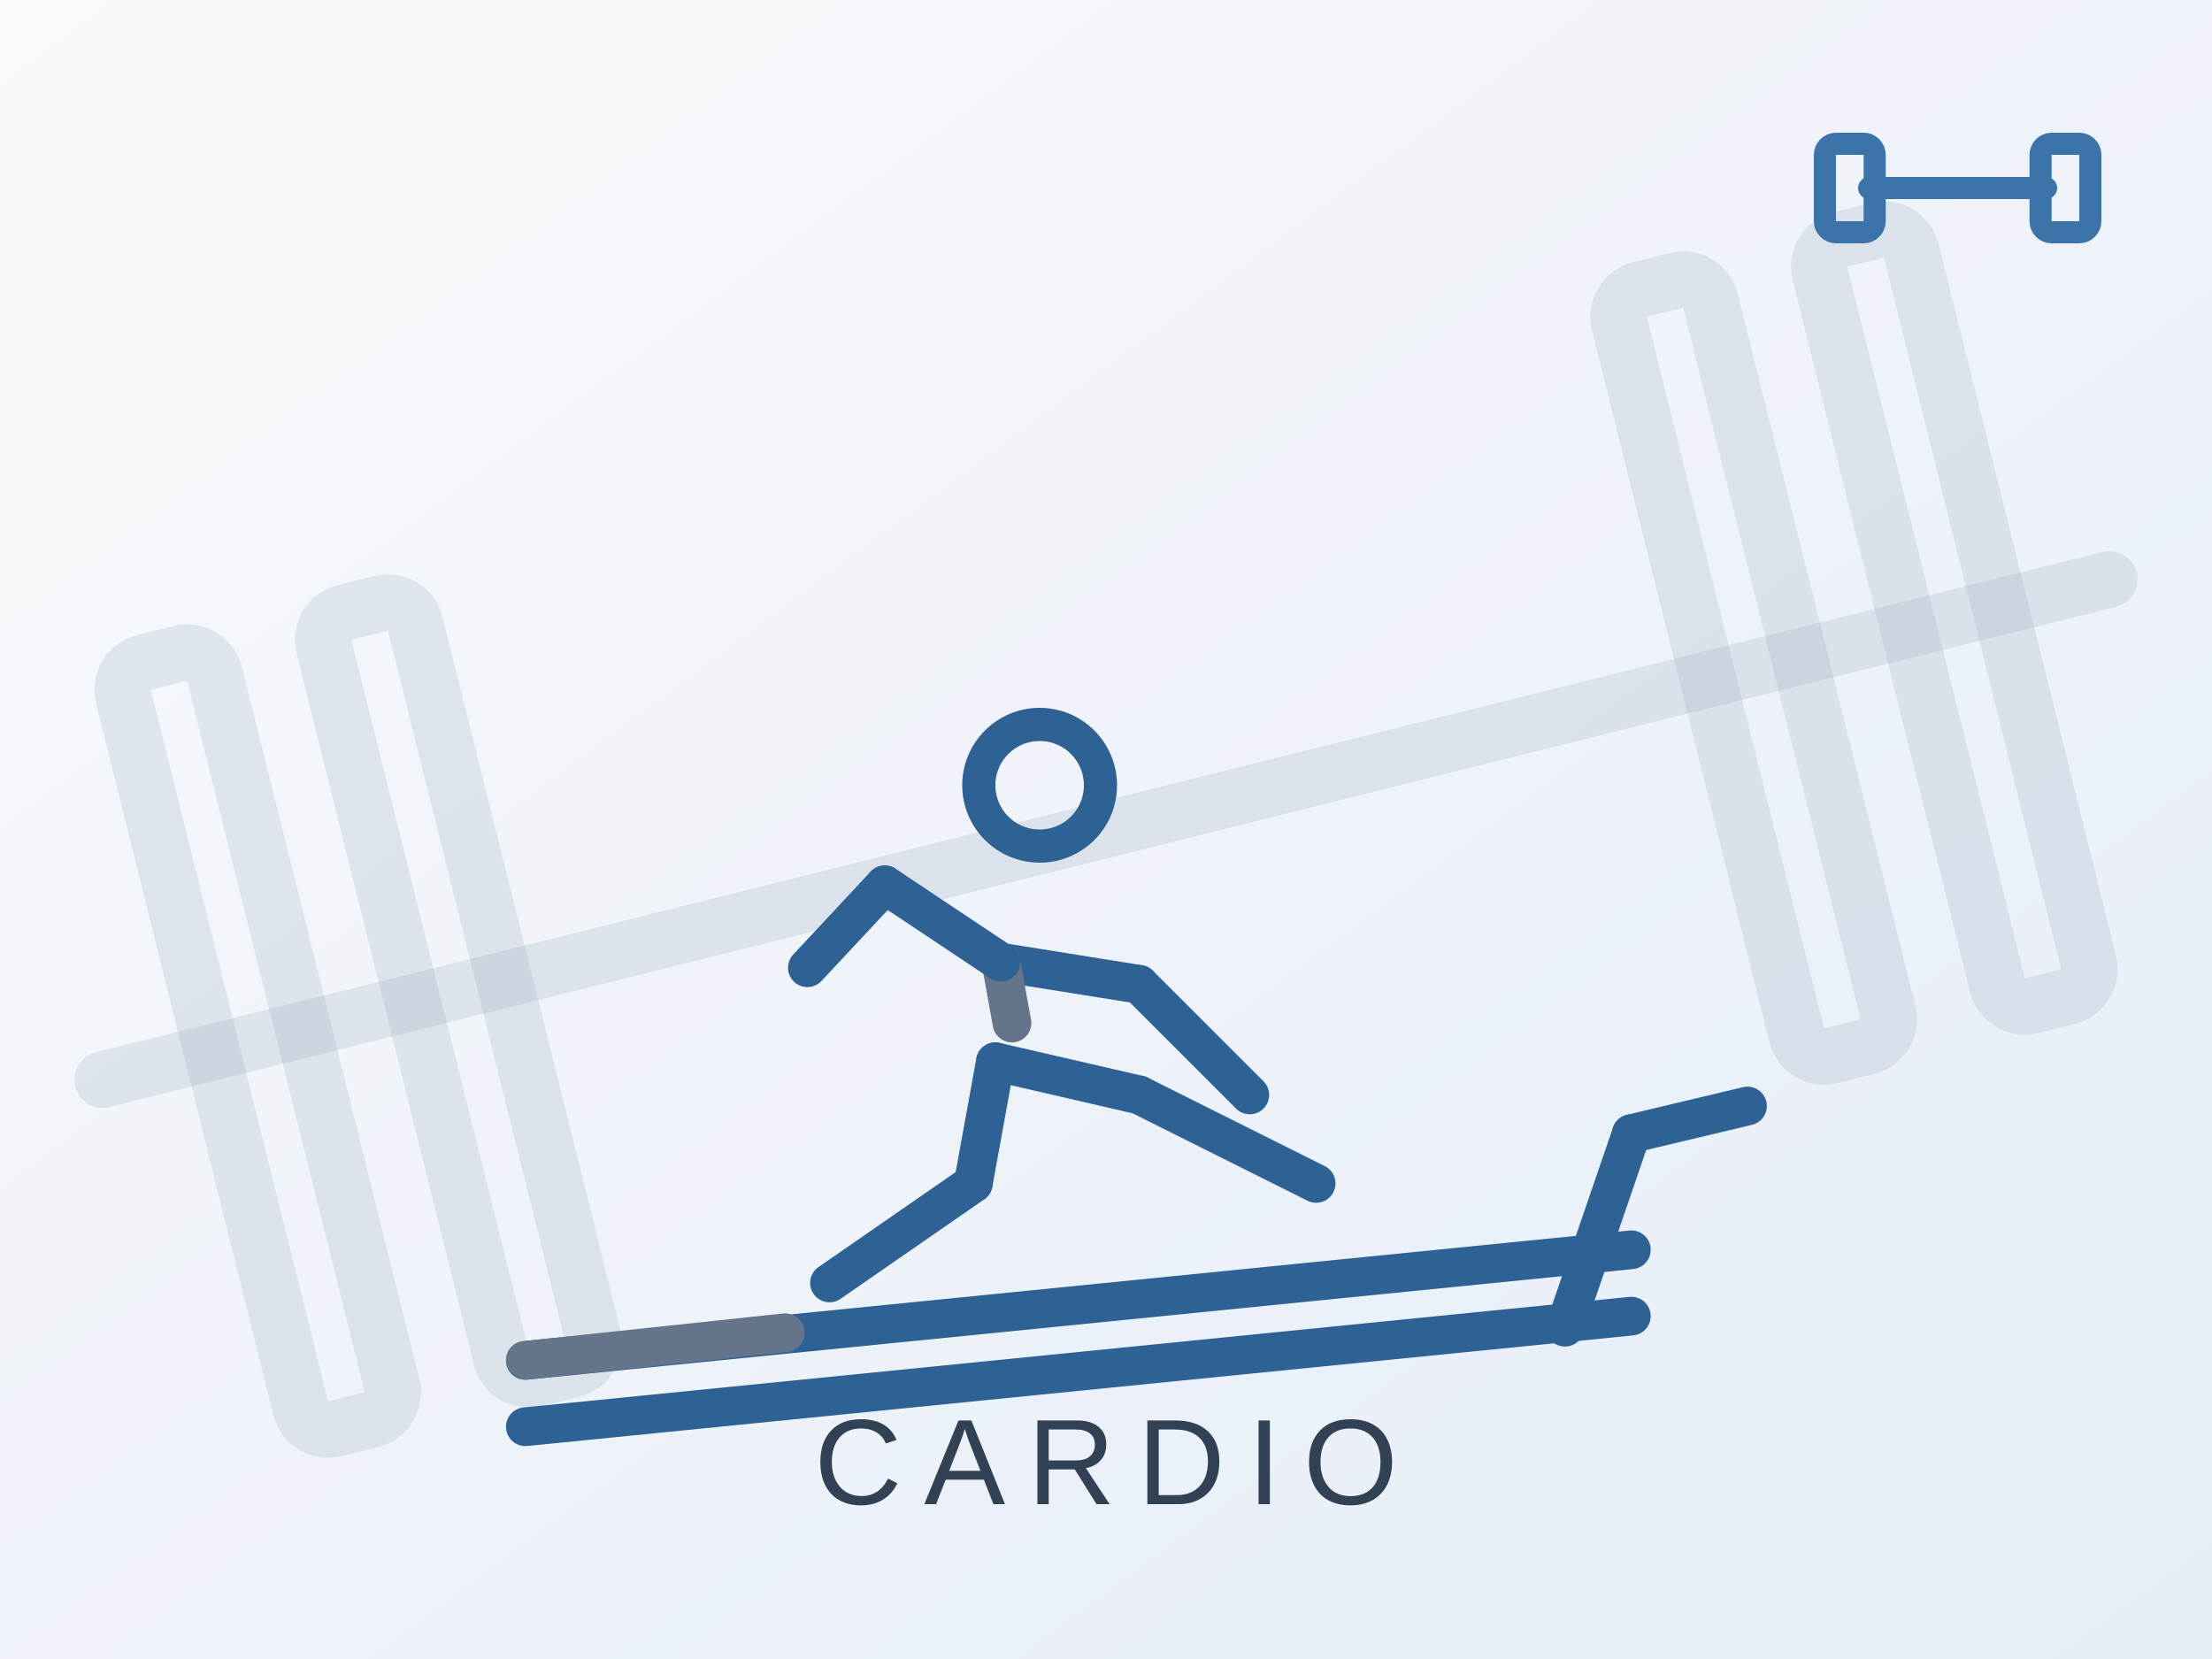
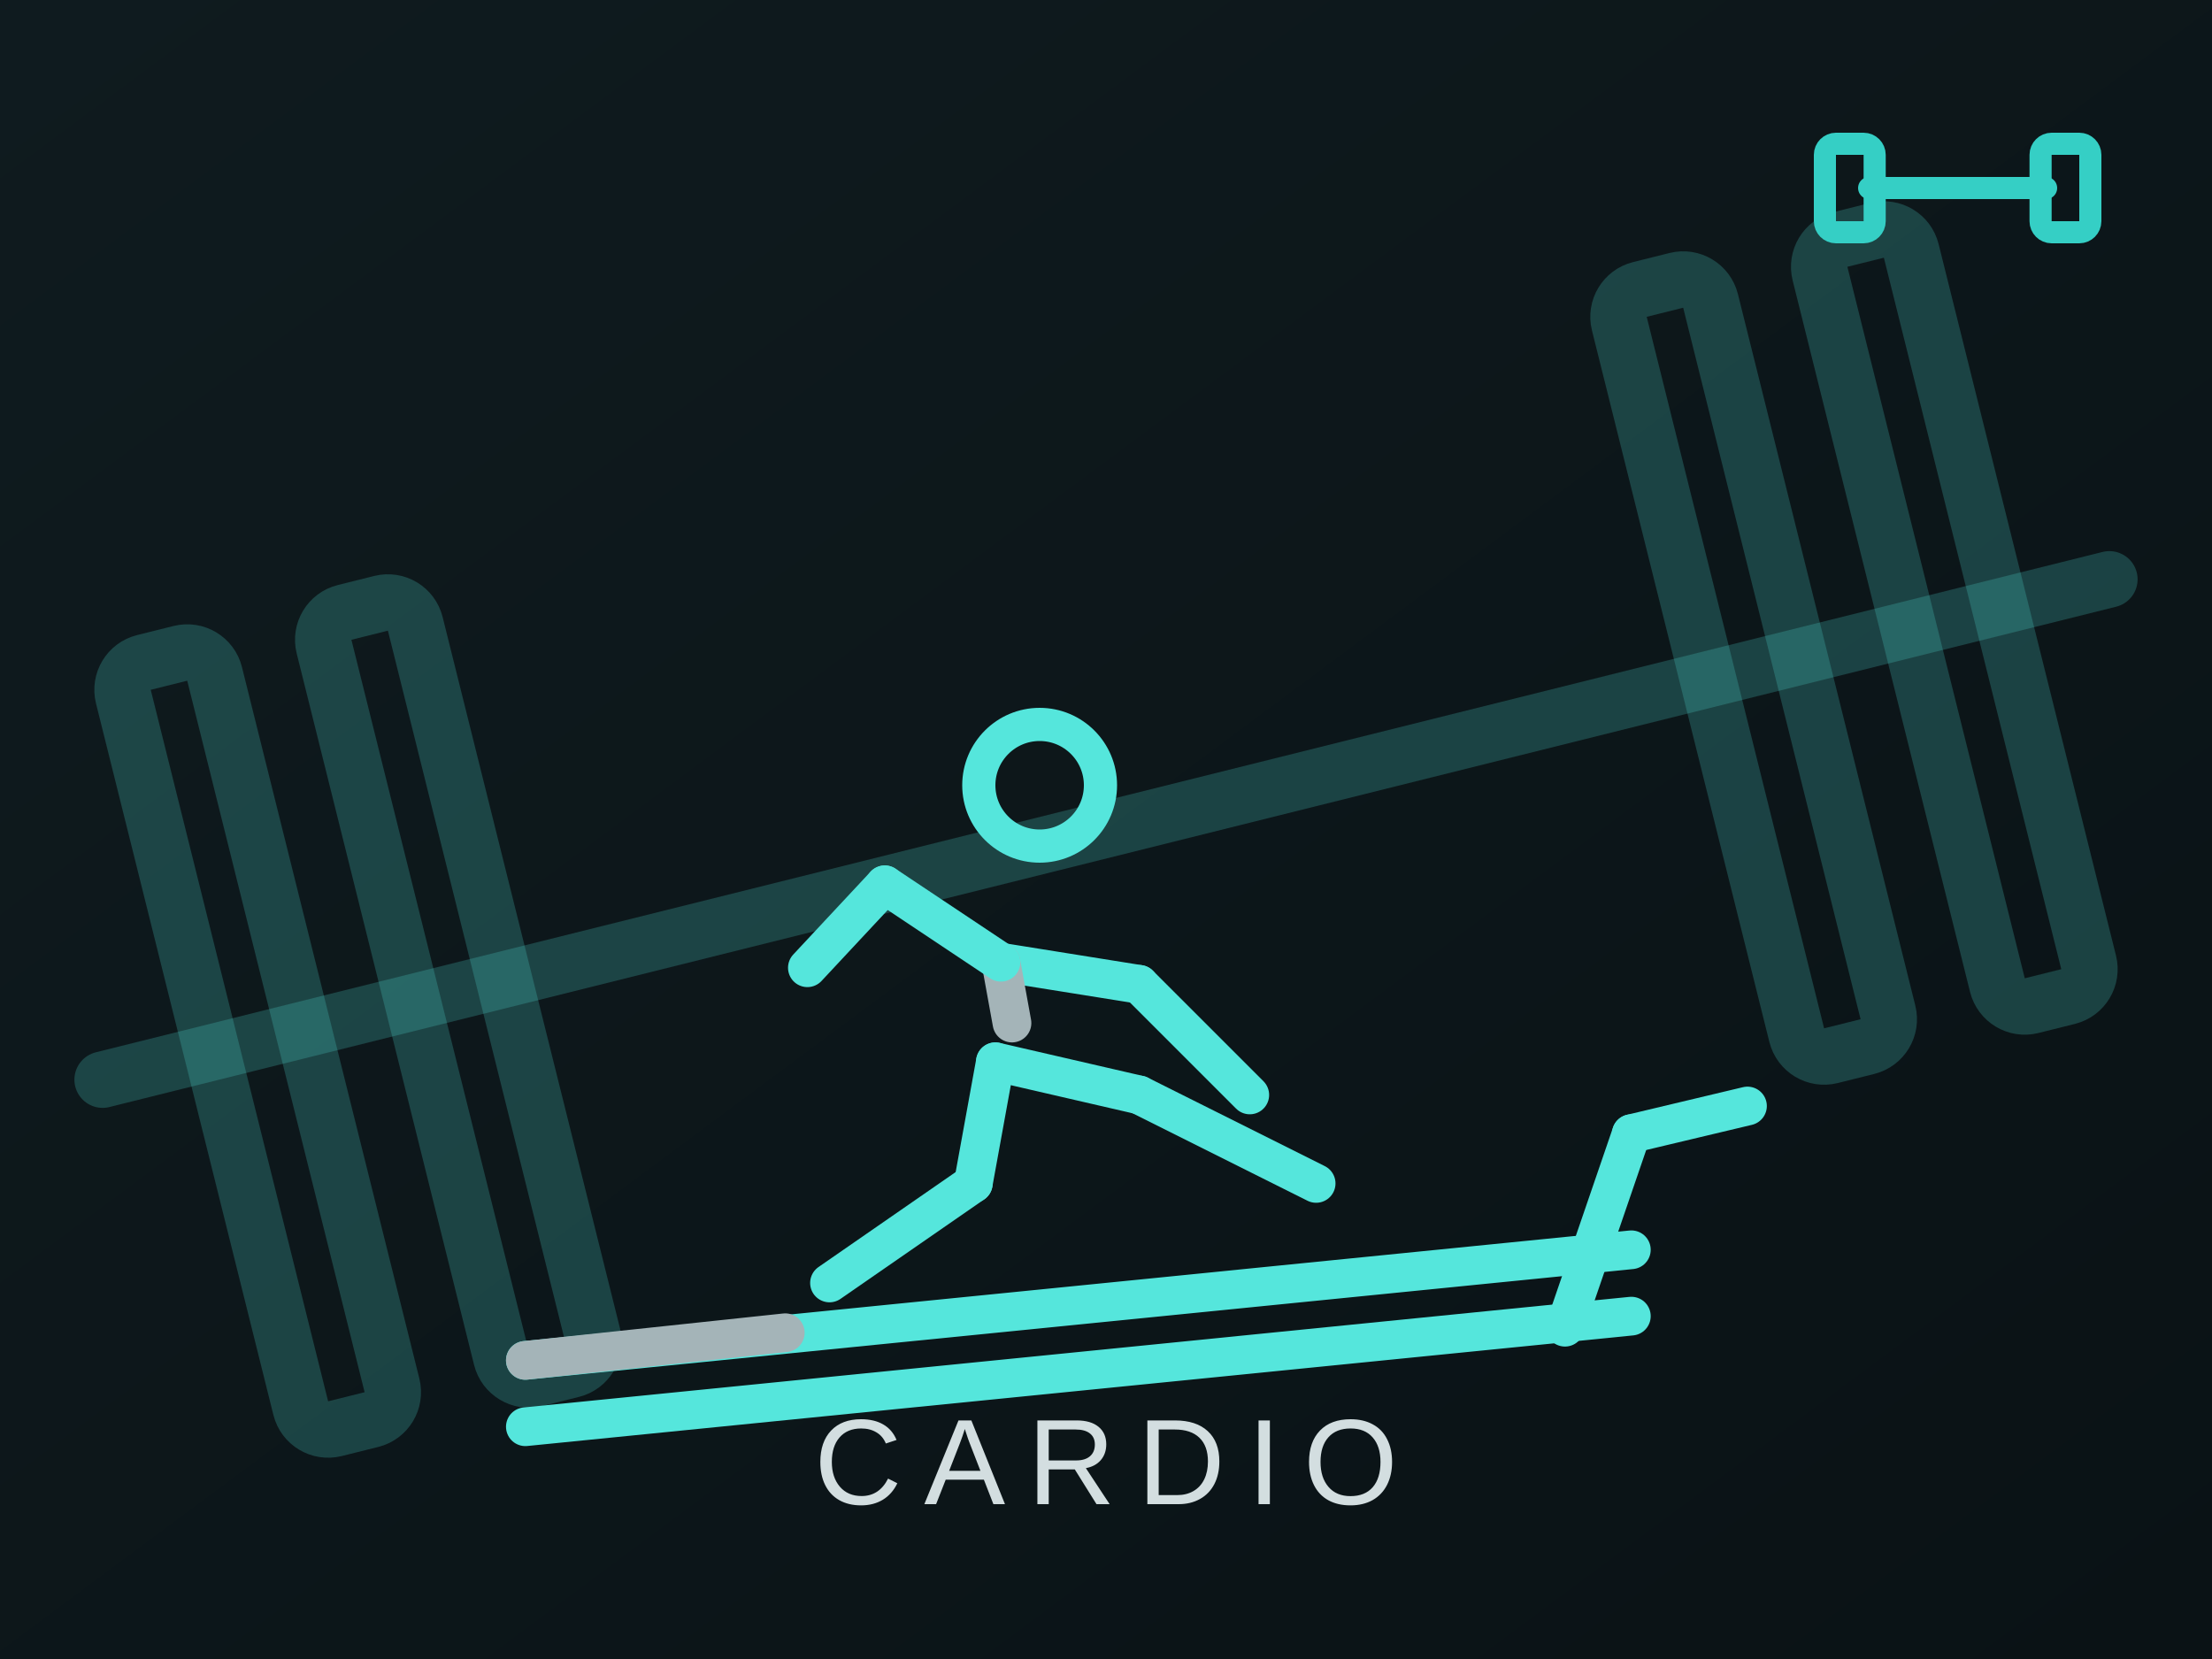
<svg xmlns="http://www.w3.org/2000/svg" viewBox="0 0 400 300" width="400" height="300">
  <defs>
    <linearGradient id="bg" x1="0" y1="0" x2="1" y2="1">
-       <stop offset="0" stop-color="#f8fafc" />
-       <stop offset="1" stop-color="#e6edf7" />
+       <stop offset="0" stop-color="#0f1b1f" />
+       <stop offset="1" stop-color="#0a1215" />
    </linearGradient>
  </defs>
  <rect width="400" height="300" fill="url(#bg)" />
-   <g stroke="#94a3b8" stroke-opacity="0.22" stroke-width="6" stroke-linecap="round" stroke-linejoin="round" fill="none" transform="translate(200,150) rotate(-14) scale(1.7)">
+   <g stroke="#55e6dc" stroke-opacity="0.22" stroke-width="6" stroke-linecap="round" stroke-linejoin="round" fill="none" transform="translate(200,150) rotate(-14) scale(1.7)">
    <line x1="-110" y1="0" x2="110" y2="0" />
    <rect x="-98" y="-42" width="10" height="84" rx="3" />
    <rect x="-76" y="-42" width="10" height="84" rx="3" />
    <rect x="66" y="-42" width="10" height="84" rx="3" />
    <rect x="88" y="-42" width="10" height="84" rx="3" />
  </g>
-   <g stroke="#3c73a8" stroke-width="4" fill="none" stroke-linecap="round" stroke-linejoin="round">
+   <g stroke="#35cfc5" stroke-width="4" fill="none" stroke-linecap="round" stroke-linejoin="round">
    <line x1="338" y1="34" x2="370" y2="34" />
    <rect x="330" y="26" width="9" height="16" rx="2" />
    <rect x="369" y="26" width="9" height="16" rx="2" />
  </g>
  <g fill="none" stroke-linecap="round" stroke-linejoin="round">
-     <g stroke="#2f6294" stroke-width="7">
+     <g stroke="#55e6dc" stroke-width="7">
      <line x1="95" y1="246" x2="295" y2="226" />
      <line x1="95" y1="258" x2="295" y2="238" />
      <line x1="283" y1="240" x2="295" y2="205" />
      <line x1="295" y1="205" x2="316" y2="200" />
      <line x1="180" y1="192" x2="176" y2="214" />
      <line x1="176" y1="214" x2="150" y2="232" />
      <line x1="180" y1="192" x2="206" y2="198" />
      <line x1="206" y1="198" x2="238" y2="214" />
      <line x1="181" y1="174" x2="206" y2="178" />
      <line x1="206" y1="178" x2="226" y2="198" />
    </g>
-     <g stroke="#64748b" stroke-width="7">
+     <g stroke="#a4b4b8" stroke-width="7">
      <line x1="95" y1="246" x2="142" y2="241" />
      <line x1="181" y1="174" x2="183" y2="185" />
    </g>
-     <circle cx="188" cy="142" r="11" stroke="#2f6294" stroke-width="6" />
-     <g stroke="#2f6294" stroke-width="7">
+     <circle cx="188" cy="142" r="11" stroke="#55e6dc" stroke-width="6" />
+     <g stroke="#55e6dc" stroke-width="7">
      <line x1="181" y1="174" x2="160" y2="160" />
      <line x1="160" y1="160" x2="146" y2="175" />
    </g>
  </g>
-   <text x="200" y="272" text-anchor="middle" font-family="Arial, Helvetica, sans-serif" font-size="22" letter-spacing="4" fill="#334155">CARDIO</text>
+   <text x="200" y="272" text-anchor="middle" font-family="Arial, Helvetica, sans-serif" font-size="22" letter-spacing="4" fill="#d3dee0">CARDIO</text>
</svg>
